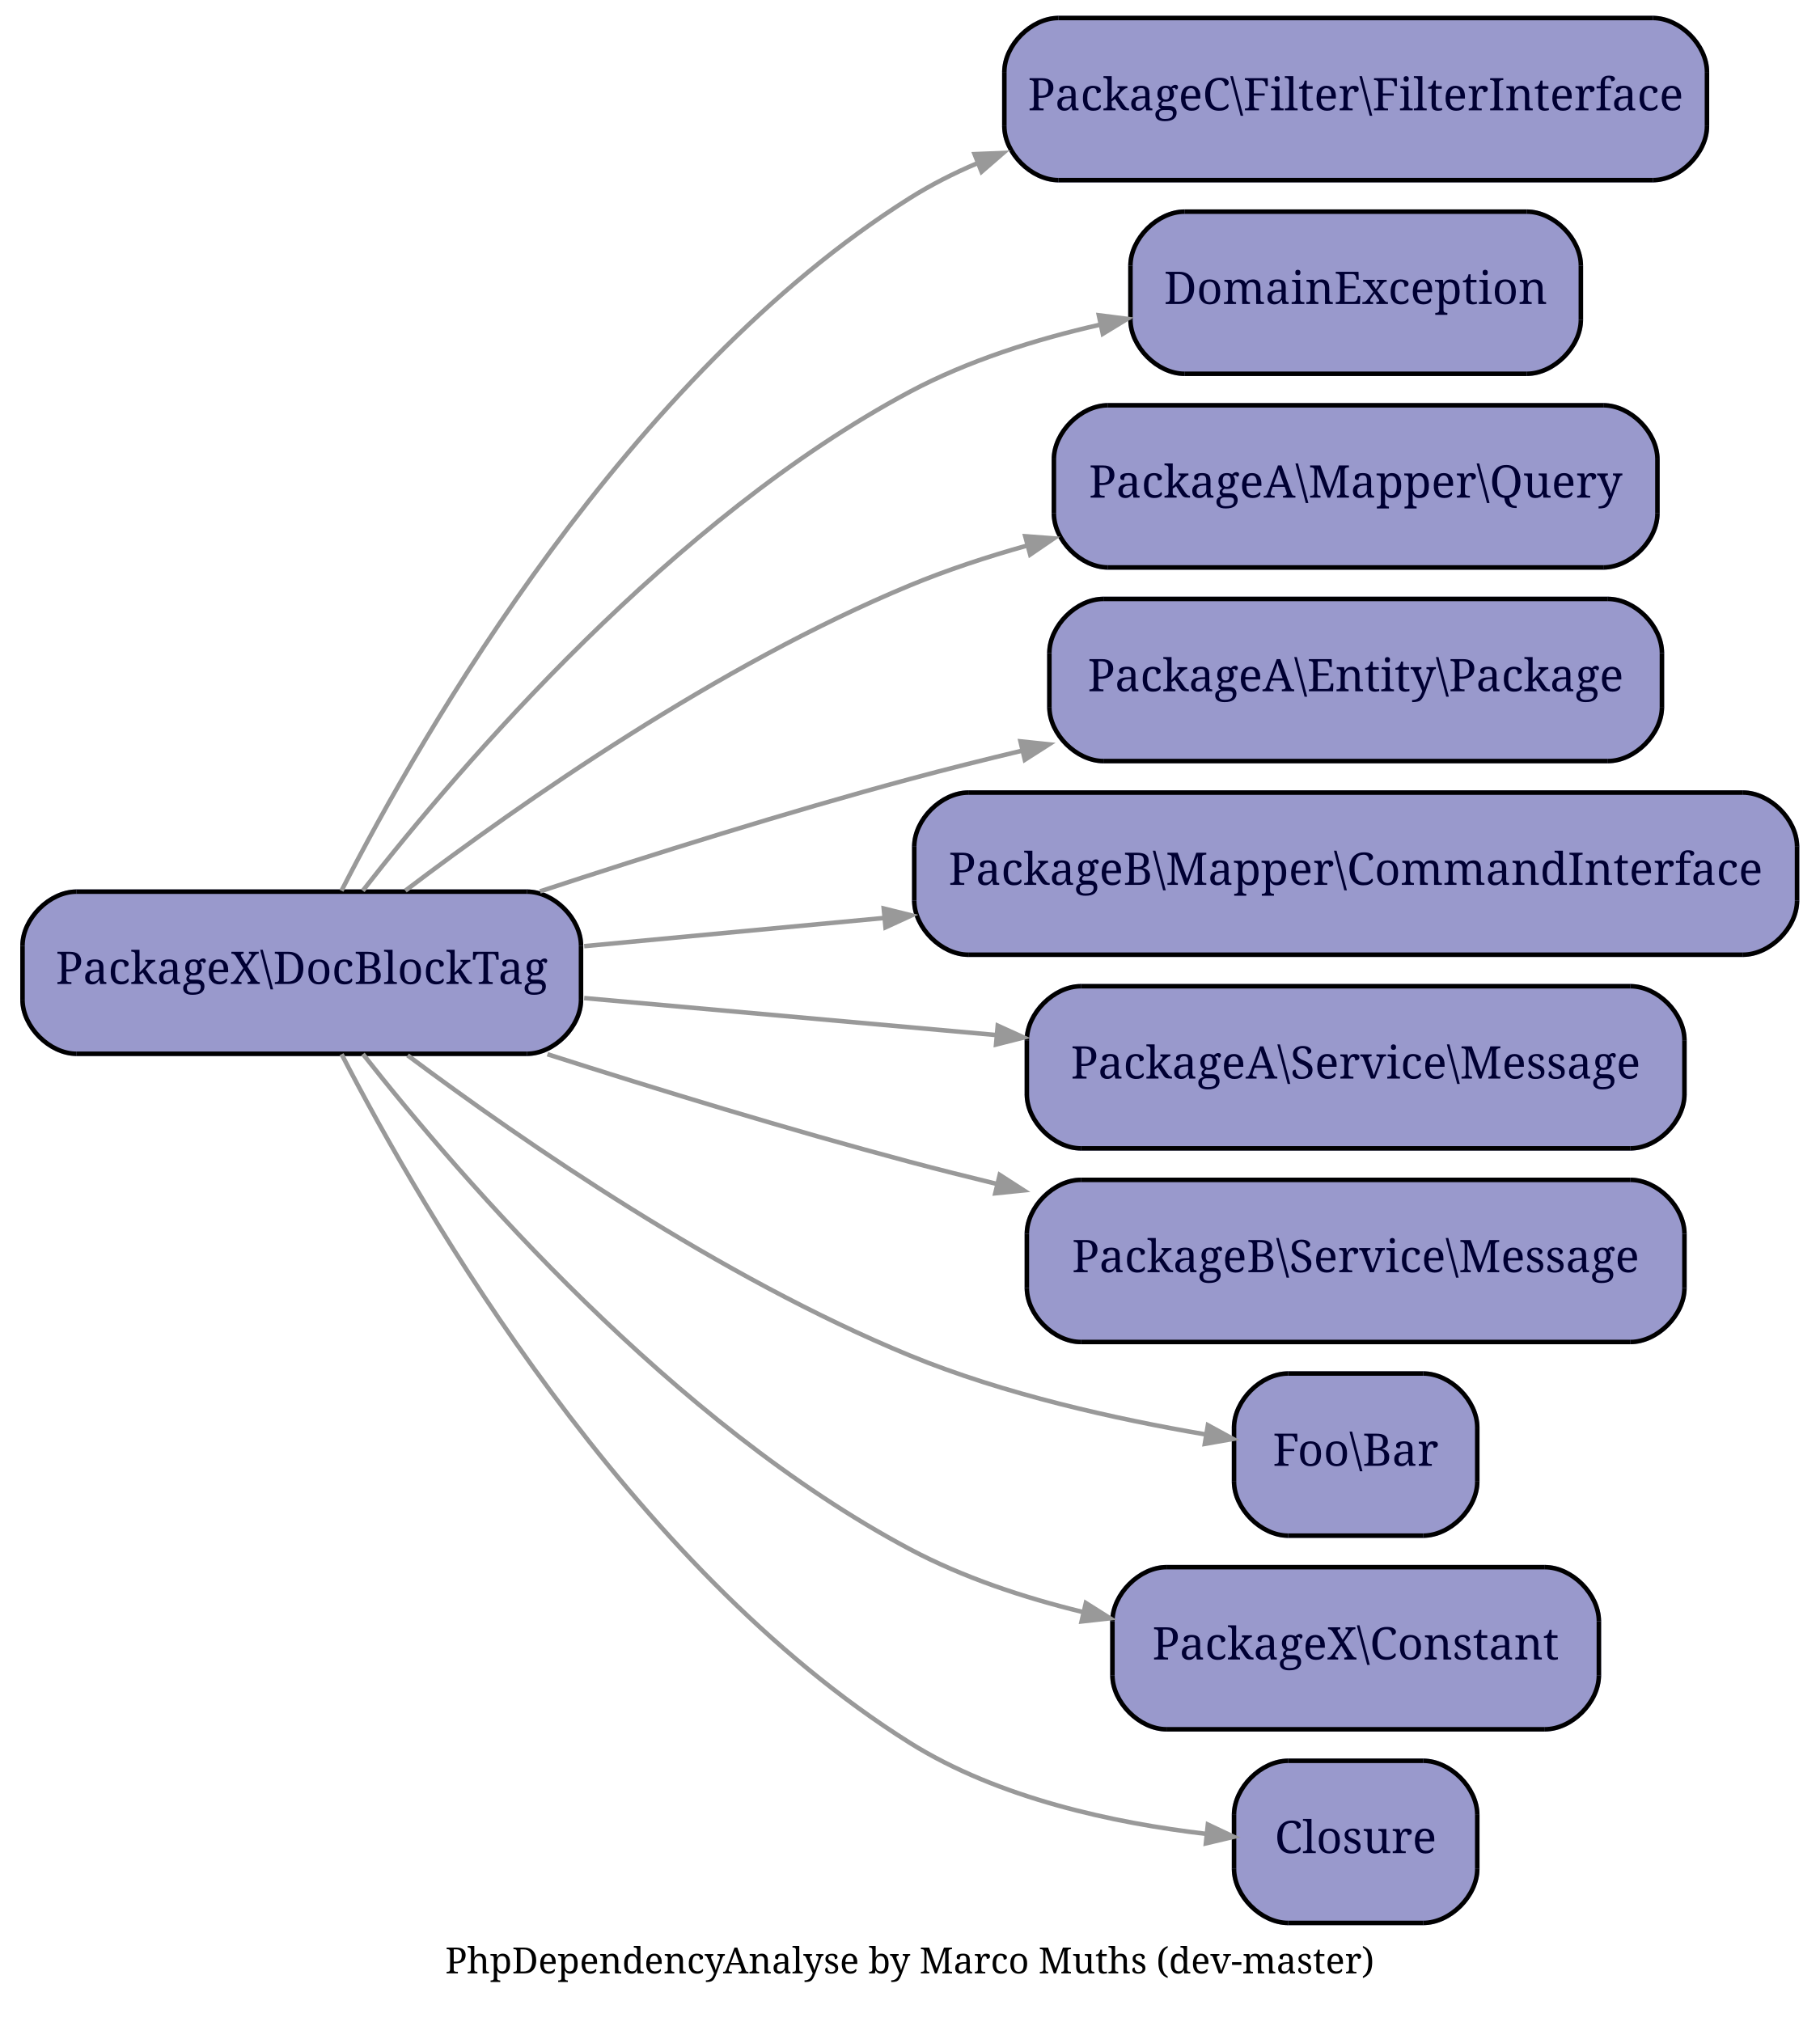
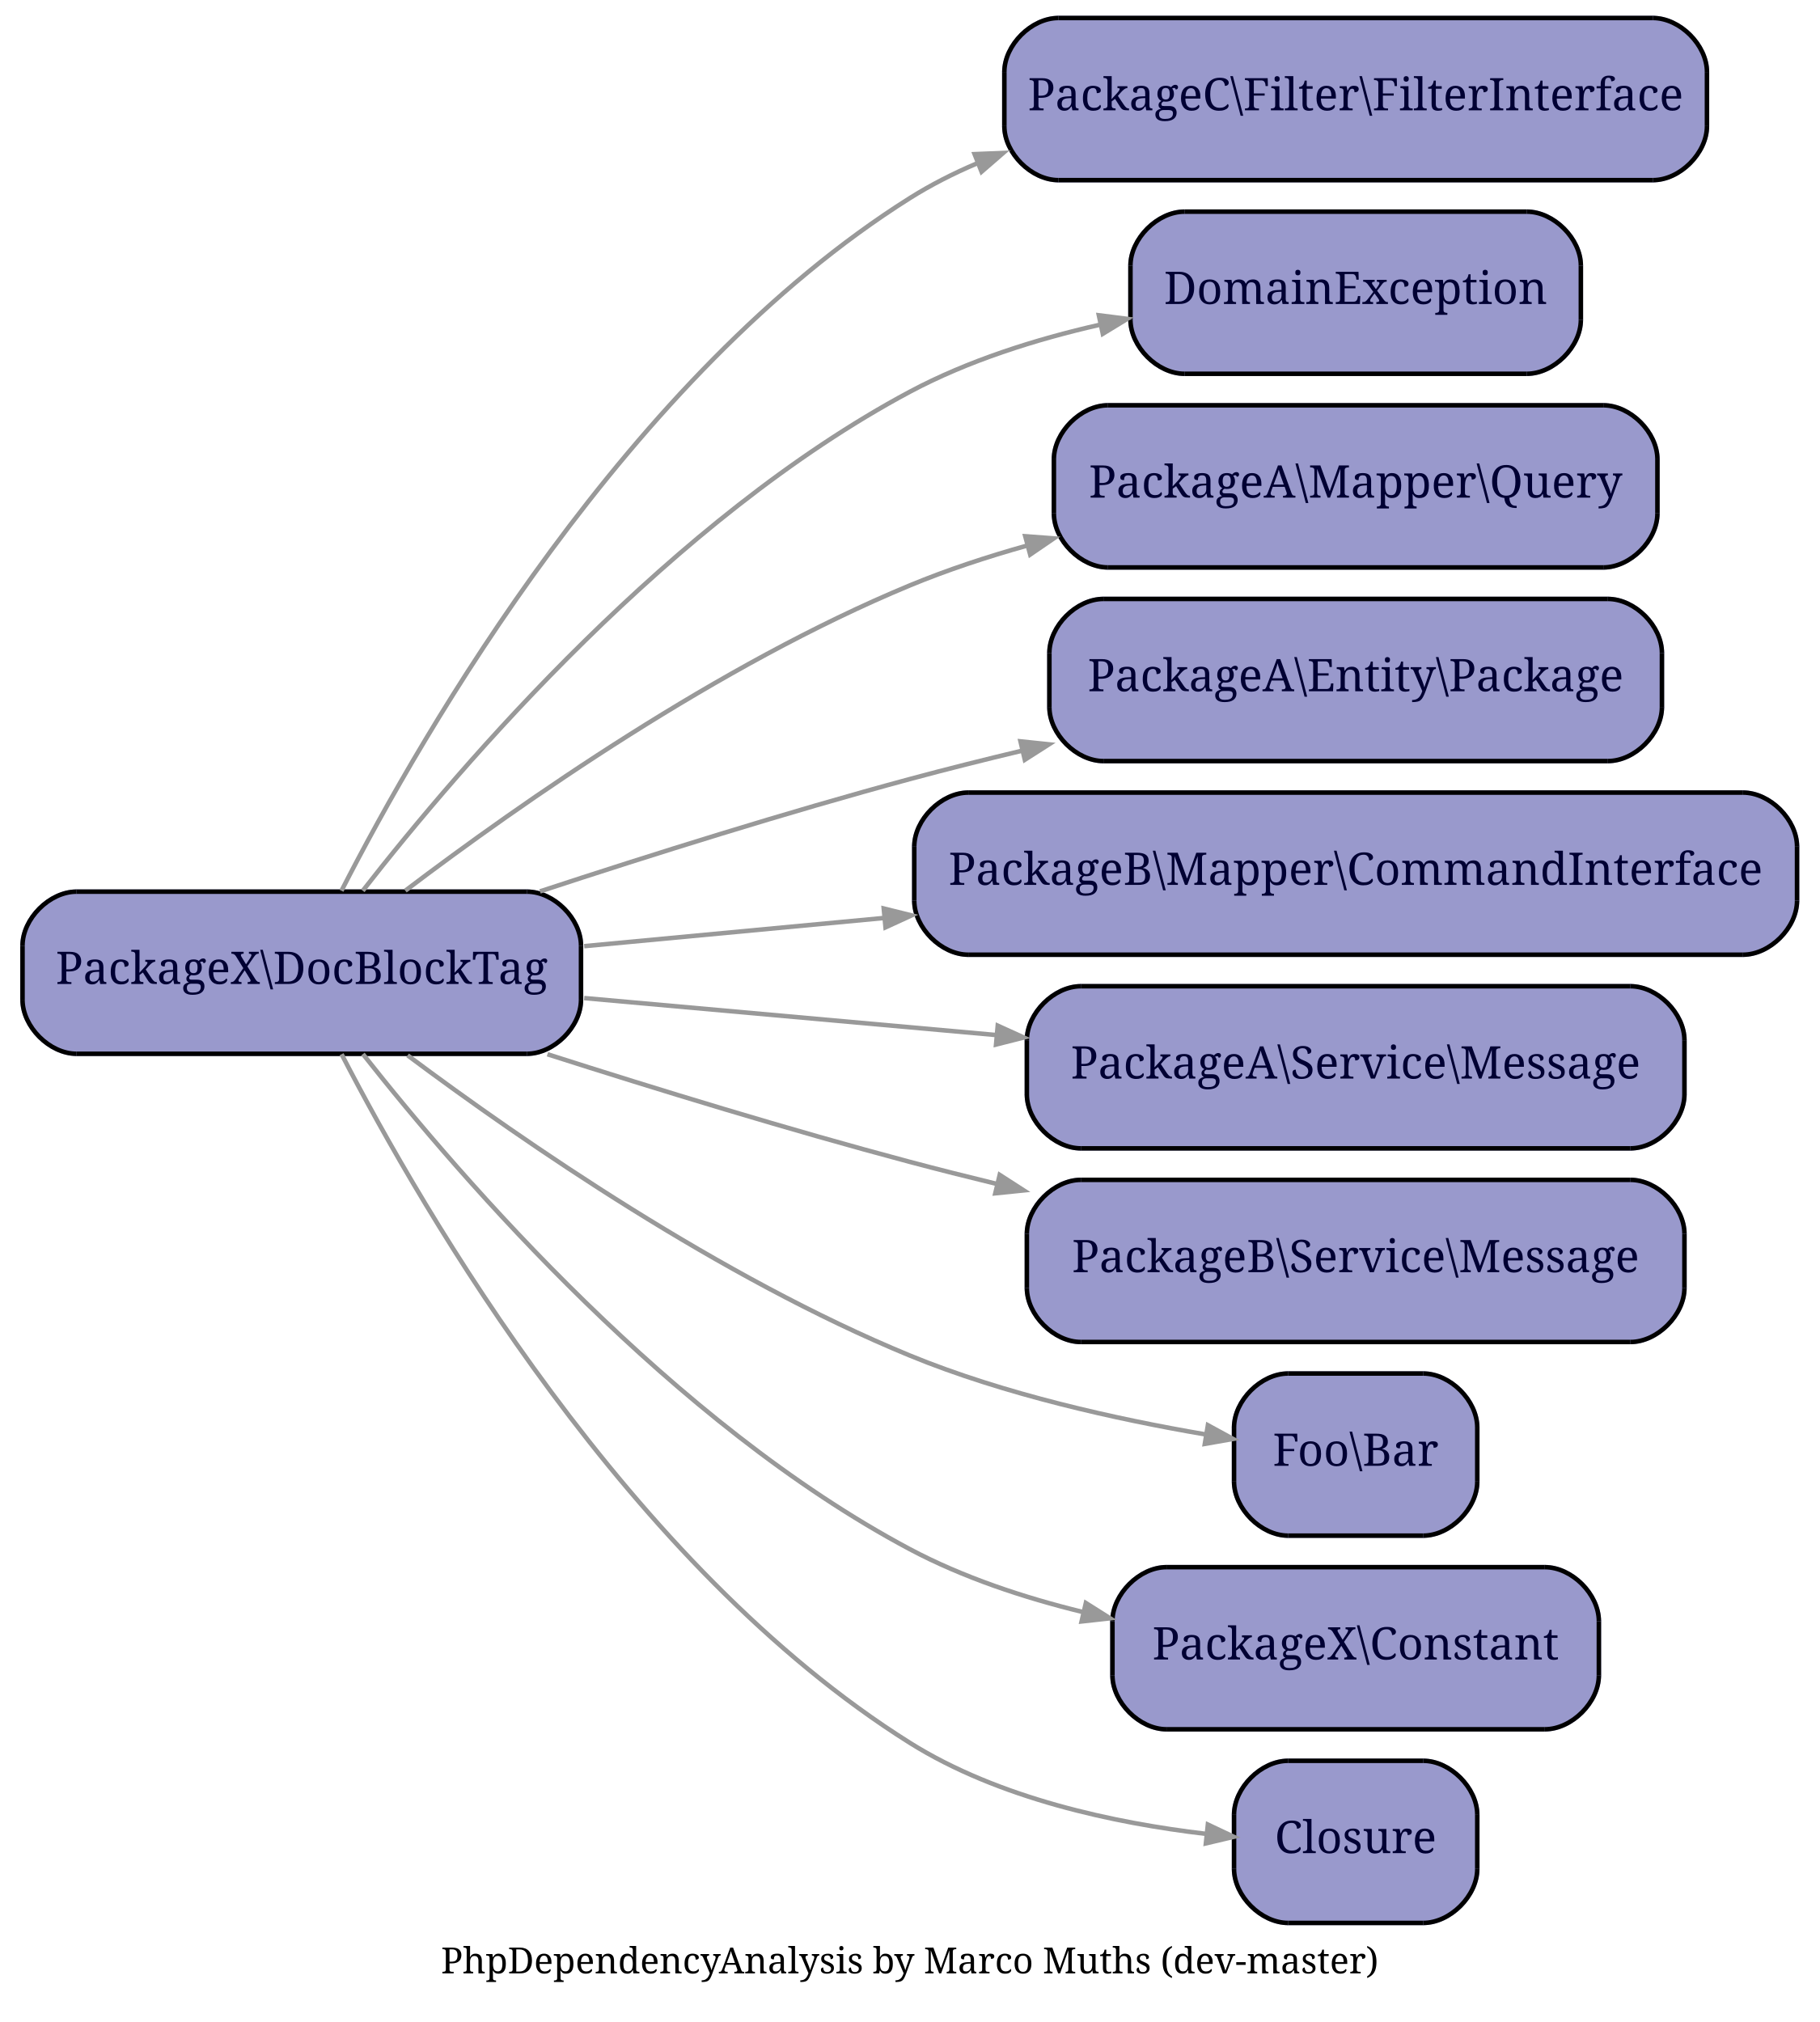
<svg xmlns="http://www.w3.org/2000/svg" width="404pt" height="449pt" viewBox="0.00 0.00 404.00 449.00">
  <g id="graph1" class="graph" transform="scale(1 1) rotate(0) translate(4 445)">
    <polygon fill="white" stroke="white" points="-4,5 -4,-445 401,-445 401,5 -4,5" />
-     <text text-anchor="middle" x="198" y="-6.8" font-family="Times Roman,serif" font-size="8.00">PhpDependencyAnalyse by Marco Muths (dev-master)</text>
+     <text text-anchor="middle" x="198" y="-6.8" font-family="Times Roman,serif" font-size="8.00">PhpDependencyAnalysis by Marco Muths (dev-master)</text>
    <g id="node1" class="node">
      <polygon fill="#9999cc" stroke="#9999cc" points="113,-247 13,-247 1,-235 1,-223 13,-211 113,-211 125,-223 125,-235 113,-247" />
      <path fill="#9999cc" stroke="#9999cc" d="M13,-247C7,-247 1,-241 1,-235" />
      <path fill="#9999cc" stroke="#9999cc" d="M1,-223C1,-217 7,-211 13,-211" />
      <path fill="#9999cc" stroke="#9999cc" d="M113,-211C119,-211 125,-217 125,-223" />
      <path fill="#9999cc" stroke="#9999cc" d="M125,-235C125,-241 119,-247 113,-247" />
      <polyline fill="none" stroke="black" points="113,-247 13,-247 " />
      <path fill="none" stroke="black" d="M13,-247C7,-247 1,-241 1,-235" />
      <polyline fill="none" stroke="black" points="1,-235 1,-223 " />
      <path fill="none" stroke="black" d="M1,-223C1,-217 7,-211 13,-211" />
      <polyline fill="none" stroke="black" points="13,-211 113,-211 " />
      <path fill="none" stroke="black" d="M113,-211C119,-211 125,-217 125,-223" />
      <polyline fill="none" stroke="black" points="125,-223 125,-235 " />
      <path fill="none" stroke="black" d="M125,-235C125,-241 119,-247 113,-247" />
      <text text-anchor="middle" x="63" y="-226.5" font-family="Times Roman,serif" font-size="10.00" fill="#000033">PackageX\DocBlockTag</text>
    </g>
    <g id="node2" class="node">
      <polygon fill="#9999cc" stroke="#9999cc" points="363,-441 231,-441 219,-429 219,-417 231,-405 363,-405 375,-417 375,-429 363,-441" />
      <path fill="#9999cc" stroke="#9999cc" d="M231,-441C225,-441 219,-435 219,-429" />
      <path fill="#9999cc" stroke="#9999cc" d="M219,-417C219,-411 225,-405 231,-405" />
      <path fill="#9999cc" stroke="#9999cc" d="M363,-405C369,-405 375,-411 375,-417" />
      <path fill="#9999cc" stroke="#9999cc" d="M375,-429C375,-435 369,-441 363,-441" />
      <polyline fill="none" stroke="black" points="363,-441 231,-441 " />
      <path fill="none" stroke="black" d="M231,-441C225,-441 219,-435 219,-429" />
      <polyline fill="none" stroke="black" points="219,-429 219,-417 " />
      <path fill="none" stroke="black" d="M219,-417C219,-411 225,-405 231,-405" />
      <polyline fill="none" stroke="black" points="231,-405 363,-405 " />
      <path fill="none" stroke="black" d="M363,-405C369,-405 375,-411 375,-417" />
      <polyline fill="none" stroke="black" points="375,-417 375,-429 " />
      <path fill="none" stroke="black" d="M375,-429C375,-435 369,-441 363,-441" />
      <text text-anchor="middle" x="297" y="-420.5" font-family="Times Roman,serif" font-size="10.00" fill="#000033">PackageC\Filter\FilterInterface</text>
    </g>
    <g id="edge2" class="edge">
      <path fill="none" stroke="#999999" d="M71.813,-247.198C90.054,-282.81 135.523,-361.655 198,-401 202.705,-403.963 207.755,-406.529 212.994,-408.752" />
      <polygon fill="#999999" stroke="#999999" points="212.394,-410.774 218.746,-411.032 213.942,-406.869 212.394,-410.774" />
    </g>
    <g id="node3" class="node">
      <polygon fill="#9999cc" stroke="#9999cc" points="335,-398 259,-398 247,-386 247,-374 259,-362 335,-362 347,-374 347,-386 335,-398" />
      <path fill="#9999cc" stroke="#9999cc" d="M259,-398C253,-398 247,-392 247,-386" />
      <path fill="#9999cc" stroke="#9999cc" d="M247,-374C247,-368 253,-362 259,-362" />
      <path fill="#9999cc" stroke="#9999cc" d="M335,-362C341,-362 347,-368 347,-374" />
      <path fill="#9999cc" stroke="#9999cc" d="M347,-386C347,-392 341,-398 335,-398" />
      <polyline fill="none" stroke="black" points="335,-398 259,-398 " />
      <path fill="none" stroke="black" d="M259,-398C253,-398 247,-392 247,-386" />
      <polyline fill="none" stroke="black" points="247,-386 247,-374 " />
      <path fill="none" stroke="black" d="M247,-374C247,-368 253,-362 259,-362" />
      <polyline fill="none" stroke="black" points="259,-362 335,-362 " />
      <path fill="none" stroke="black" d="M335,-362C341,-362 347,-368 347,-374" />
      <polyline fill="none" stroke="black" points="347,-374 347,-386 " />
      <path fill="none" stroke="black" d="M347,-386C347,-392 341,-398 335,-398" />
      <text text-anchor="middle" x="297" y="-377.5" font-family="Times Roman,serif" font-size="10.00" fill="#000033">DomainException</text>
    </g>
    <g id="edge4" class="edge">
      <path fill="none" stroke="#999999" d="M76.545,-247.203C98.665,-275.548 145.389,-329.893 198,-358 210.909,-364.897 225.873,-369.634 240.196,-372.887" />
      <polygon fill="#999999" stroke="#999999" points="239.98,-374.989 246.287,-374.193 240.86,-370.882 239.98,-374.989" />
    </g>
    <g id="node4" class="node">
      <polygon fill="#9999cc" stroke="#9999cc" points="352,-355 242,-355 230,-343 230,-331 242,-319 352,-319 364,-331 364,-343 352,-355" />
      <path fill="#9999cc" stroke="#9999cc" d="M242,-355C236,-355 230,-349 230,-343" />
      <path fill="#9999cc" stroke="#9999cc" d="M230,-331C230,-325 236,-319 242,-319" />
      <path fill="#9999cc" stroke="#9999cc" d="M352,-319C358,-319 364,-325 364,-331" />
      <path fill="#9999cc" stroke="#9999cc" d="M364,-343C364,-349 358,-355 352,-355" />
      <polyline fill="none" stroke="black" points="352,-355 242,-355 " />
      <path fill="none" stroke="black" d="M242,-355C236,-355 230,-349 230,-343" />
      <polyline fill="none" stroke="black" points="230,-343 230,-331 " />
      <path fill="none" stroke="black" d="M230,-331C230,-325 236,-319 242,-319" />
      <polyline fill="none" stroke="black" points="242,-319 352,-319 " />
      <path fill="none" stroke="black" d="M352,-319C358,-319 364,-325 364,-331" />
      <polyline fill="none" stroke="black" points="364,-331 364,-343 " />
      <path fill="none" stroke="black" d="M364,-343C364,-349 358,-355 352,-355" />
      <text text-anchor="middle" x="297" y="-334.5" font-family="Times Roman,serif" font-size="10.00" fill="#000033">PackageA\Mapper\Query</text>
    </g>
    <g id="edge6" class="edge">
      <path fill="none" stroke="#999999" d="M85.991,-247.219C111.805,-266.792 155.642,-297.443 198,-315 206.272,-318.429 215.165,-321.364 224.105,-323.865" />
      <polygon fill="#999999" stroke="#999999" points="223.642,-325.915 229.981,-325.447 224.734,-321.859 223.642,-325.915" />
    </g>
    <g id="node5" class="node">
      <polygon fill="#9999cc" stroke="#9999cc" points="353,-312 241,-312 229,-300 229,-288 241,-276 353,-276 365,-288 365,-300 353,-312" />
      <path fill="#9999cc" stroke="#9999cc" d="M241,-312C235,-312 229,-306 229,-300" />
      <path fill="#9999cc" stroke="#9999cc" d="M229,-288C229,-282 235,-276 241,-276" />
      <path fill="#9999cc" stroke="#9999cc" d="M353,-276C359,-276 365,-282 365,-288" />
      <path fill="#9999cc" stroke="#9999cc" d="M365,-300C365,-306 359,-312 353,-312" />
      <polyline fill="none" stroke="black" points="353,-312 241,-312 " />
      <path fill="none" stroke="black" d="M241,-312C235,-312 229,-306 229,-300" />
      <polyline fill="none" stroke="black" points="229,-300 229,-288 " />
      <path fill="none" stroke="black" d="M229,-288C229,-282 235,-276 241,-276" />
      <polyline fill="none" stroke="black" points="241,-276 353,-276 " />
      <path fill="none" stroke="black" d="M353,-276C359,-276 365,-282 365,-288" />
      <polyline fill="none" stroke="black" points="365,-288 365,-300 " />
      <path fill="none" stroke="black" d="M365,-300C365,-306 359,-312 353,-312" />
      <text text-anchor="middle" x="297" y="-291.5" font-family="Times Roman,serif" font-size="10.00" fill="#000033">PackageA\Entity\Package</text>
    </g>
    <g id="edge8" class="edge">
      <path fill="none" stroke="#999999" d="M115.893,-247.059C140.673,-255.206 170.689,-264.632 198,-272 206.08,-274.18 214.572,-276.309 223.045,-278.33" />
      <polygon fill="#999999" stroke="#999999" points="222.581,-280.378 228.903,-279.712 223.545,-276.29 222.581,-280.378" />
    </g>
    <g id="node6" class="node">
      <polygon fill="#9999cc" stroke="#9999cc" points="383,-269 211,-269 199,-257 199,-245 211,-233 383,-233 395,-245 395,-257 383,-269" />
      <path fill="#9999cc" stroke="#9999cc" d="M211,-269C205,-269 199,-263 199,-257" />
      <path fill="#9999cc" stroke="#9999cc" d="M199,-245C199,-239 205,-233 211,-233" />
      <path fill="#9999cc" stroke="#9999cc" d="M383,-233C389,-233 395,-239 395,-245" />
      <path fill="#9999cc" stroke="#9999cc" d="M395,-257C395,-263 389,-269 383,-269" />
      <polyline fill="none" stroke="black" points="383,-269 211,-269 " />
      <path fill="none" stroke="black" d="M211,-269C205,-269 199,-263 199,-257" />
      <polyline fill="none" stroke="black" points="199,-257 199,-245 " />
      <path fill="none" stroke="black" d="M199,-245C199,-239 205,-233 211,-233" />
      <polyline fill="none" stroke="black" points="211,-233 383,-233 " />
      <path fill="none" stroke="black" d="M383,-233C389,-233 395,-239 395,-245" />
      <polyline fill="none" stroke="black" points="395,-245 395,-257 " />
      <path fill="none" stroke="black" d="M395,-257C395,-263 389,-269 383,-269" />
      <text text-anchor="middle" x="297" y="-248.5" font-family="Times Roman,serif" font-size="10.00" fill="#000033">PackageB\Mapper\CommandInterface</text>
    </g>
    <g id="edge10" class="edge">
      <path fill="none" stroke="#999999" d="M125.708,-234.896C146.213,-236.823 169.576,-239.02 192.313,-241.158" />
      <polygon fill="#999999" stroke="#999999" points="192.221,-243.258 198.391,-241.729 192.614,-239.077 192.221,-243.258" />
    </g>
    <g id="node7" class="node">
      <polygon fill="#9999cc" stroke="#9999cc" points="358,-226 236,-226 224,-214 224,-202 236,-190 358,-190 370,-202 370,-214 358,-226" />
      <path fill="#9999cc" stroke="#9999cc" d="M236,-226C230,-226 224,-220 224,-214" />
      <path fill="#9999cc" stroke="#9999cc" d="M224,-202C224,-196 230,-190 236,-190" />
      <path fill="#9999cc" stroke="#9999cc" d="M358,-190C364,-190 370,-196 370,-202" />
      <path fill="#9999cc" stroke="#9999cc" d="M370,-214C370,-220 364,-226 358,-226" />
      <polyline fill="none" stroke="black" points="358,-226 236,-226 " />
      <path fill="none" stroke="black" d="M236,-226C230,-226 224,-220 224,-214" />
      <polyline fill="none" stroke="black" points="224,-214 224,-202 " />
      <path fill="none" stroke="black" d="M224,-202C224,-196 230,-190 236,-190" />
      <polyline fill="none" stroke="black" points="236,-190 358,-190 " />
      <path fill="none" stroke="black" d="M358,-190C364,-190 370,-196 370,-202" />
      <polyline fill="none" stroke="black" points="370,-202 370,-214 " />
      <path fill="none" stroke="black" d="M370,-214C370,-220 364,-226 358,-226" />
      <text text-anchor="middle" x="297" y="-205.5" font-family="Times Roman,serif" font-size="10.00" fill="#000033">PackageA\Service\Message</text>
    </g>
    <g id="edge12" class="edge">
      <path fill="none" stroke="#999999" d="M125.708,-223.372C153.766,-220.854 187.177,-217.856 217.009,-215.179" />
      <polygon fill="#999999" stroke="#999999" points="217.529,-217.241 223.317,-214.613 217.154,-213.057 217.529,-217.241" />
    </g>
    <g id="node8" class="node">
      <polygon fill="#9999cc" stroke="#9999cc" points="358,-183 236,-183 224,-171 224,-159 236,-147 358,-147 370,-159 370,-171 358,-183" />
      <path fill="#9999cc" stroke="#9999cc" d="M236,-183C230,-183 224,-177 224,-171" />
      <path fill="#9999cc" stroke="#9999cc" d="M224,-159C224,-153 230,-147 236,-147" />
      <path fill="#9999cc" stroke="#9999cc" d="M358,-147C364,-147 370,-153 370,-159" />
      <path fill="#9999cc" stroke="#9999cc" d="M370,-171C370,-177 364,-183 358,-183" />
      <polyline fill="none" stroke="black" points="358,-183 236,-183 " />
      <path fill="none" stroke="black" d="M236,-183C230,-183 224,-177 224,-171" />
      <polyline fill="none" stroke="black" points="224,-171 224,-159 " />
      <path fill="none" stroke="black" d="M224,-159C224,-153 230,-147 236,-147" />
      <polyline fill="none" stroke="black" points="236,-147 358,-147 " />
      <path fill="none" stroke="black" d="M358,-147C364,-147 370,-153 370,-159" />
      <polyline fill="none" stroke="black" points="370,-159 370,-171 " />
      <path fill="none" stroke="black" d="M370,-171C370,-177 364,-183 358,-183" />
      <text text-anchor="middle" x="297" y="-162.5" font-family="Times Roman,serif" font-size="10.00" fill="#000033">PackageB\Service\Message</text>
    </g>
    <g id="edge14" class="edge">
      <path fill="none" stroke="#999999" d="M117.547,-210.9C142.013,-203.074 171.315,-194.103 198,-187 204.253,-185.336 210.751,-183.696 217.294,-182.108" />
      <polygon fill="#999999" stroke="#999999" points="217.966,-184.106 223.31,-180.665 216.986,-180.022 217.966,-184.106" />
    </g>
    <g id="node9" class="node">
      <polygon fill="#9999cc" stroke="#9999cc" points="312,-140 282,-140 270,-128 270,-116 282,-104 312,-104 324,-116 324,-128 312,-140" />
      <path fill="#9999cc" stroke="#9999cc" d="M282,-140C276,-140 270,-134 270,-128" />
      <path fill="#9999cc" stroke="#9999cc" d="M270,-116C270,-110 276,-104 282,-104" />
      <path fill="#9999cc" stroke="#9999cc" d="M312,-104C318,-104 324,-110 324,-116" />
      <path fill="#9999cc" stroke="#9999cc" d="M324,-128C324,-134 318,-140 312,-140" />
      <polyline fill="none" stroke="black" points="312,-140 282,-140 " />
      <path fill="none" stroke="black" d="M282,-140C276,-140 270,-134 270,-128" />
      <polyline fill="none" stroke="black" points="270,-128 270,-116 " />
      <path fill="none" stroke="black" d="M270,-116C270,-110 276,-104 282,-104" />
      <polyline fill="none" stroke="black" points="282,-104 312,-104 " />
      <path fill="none" stroke="black" d="M312,-104C318,-104 324,-110 324,-116" />
      <polyline fill="none" stroke="black" points="324,-116 324,-128 " />
      <path fill="none" stroke="black" d="M324,-128C324,-134 318,-140 312,-140" />
      <text text-anchor="middle" x="297" y="-119.5" font-family="Times Roman,serif" font-size="10.00" fill="#000033">Foo\Bar</text>
    </g>
    <g id="edge16" class="edge">
      <path fill="none" stroke="#999999" d="M86.499,-210.653C112.404,-191.305 155.994,-161.281 198,-144 219.01,-135.356 243.992,-129.837 263.604,-126.488" />
      <polygon fill="#999999" stroke="#999999" points="264.191,-128.52 269.771,-125.476 263.51,-124.376 264.191,-128.52" />
    </g>
    <g id="node10" class="node">
      <polygon fill="#9999cc" stroke="#9999cc" points="339,-97 255,-97 243,-85 243,-73 255,-61 339,-61 351,-73 351,-85 339,-97" />
      <path fill="#9999cc" stroke="#9999cc" d="M255,-97C249,-97 243,-91 243,-85" />
      <path fill="#9999cc" stroke="#9999cc" d="M243,-73C243,-67 249,-61 255,-61" />
      <path fill="#9999cc" stroke="#9999cc" d="M339,-61C345,-61 351,-67 351,-73" />
      <path fill="#9999cc" stroke="#9999cc" d="M351,-85C351,-91 345,-97 339,-97" />
      <polyline fill="none" stroke="black" points="339,-97 255,-97 " />
      <path fill="none" stroke="black" d="M255,-97C249,-97 243,-91 243,-85" />
      <polyline fill="none" stroke="black" points="243,-85 243,-73 " />
      <path fill="none" stroke="black" d="M243,-73C243,-67 249,-61 255,-61" />
      <polyline fill="none" stroke="black" points="255,-61 339,-61 " />
      <path fill="none" stroke="black" d="M339,-61C345,-61 351,-67 351,-73" />
      <polyline fill="none" stroke="black" points="351,-73 351,-85 " />
      <path fill="none" stroke="black" d="M351,-85C351,-91 345,-97 339,-97" />
      <text text-anchor="middle" x="297" y="-76.5" font-family="Times Roman,serif" font-size="10.00" fill="#000033">PackageX\Constant</text>
    </g>
    <g id="edge18" class="edge">
      <path fill="none" stroke="#999999" d="M76.578,-210.941C98.744,-182.82 145.529,-128.902 198,-101 209.796,-94.728 223.297,-90.241 236.455,-87.032" />
      <polygon fill="#999999" stroke="#999999" points="237.095,-89.04 242.47,-85.646 236.151,-84.947 237.095,-89.04" />
    </g>
    <g id="node11" class="node">
      <polygon fill="#9999cc" stroke="#9999cc" points="312,-54 282,-54 270,-42 270,-30 282,-18 312,-18 324,-30 324,-42 312,-54" />
      <path fill="#9999cc" stroke="#9999cc" d="M282,-54C276,-54 270,-48 270,-42" />
      <path fill="#9999cc" stroke="#9999cc" d="M270,-30C270,-24 276,-18 282,-18" />
      <path fill="#9999cc" stroke="#9999cc" d="M312,-18C318,-18 324,-24 324,-30" />
      <path fill="#9999cc" stroke="#9999cc" d="M324,-42C324,-48 318,-54 312,-54" />
      <polyline fill="none" stroke="black" points="312,-54 282,-54 " />
      <path fill="none" stroke="black" d="M282,-54C276,-54 270,-48 270,-42" />
      <polyline fill="none" stroke="black" points="270,-42 270,-30 " />
      <path fill="none" stroke="black" d="M270,-30C270,-24 276,-18 282,-18" />
      <polyline fill="none" stroke="black" points="282,-18 312,-18 " />
      <path fill="none" stroke="black" d="M312,-18C318,-18 324,-24 324,-30" />
      <polyline fill="none" stroke="black" points="324,-30 324,-42 " />
      <path fill="none" stroke="black" d="M324,-42C324,-48 318,-54 312,-54" />
      <text text-anchor="middle" x="297" y="-33.5" font-family="Times Roman,serif" font-size="10.00" fill="#000033">Closure</text>
    </g>
    <g id="edge20" class="edge">
      <path fill="none" stroke="#999999" d="M71.842,-210.907C90.135,-175.502 135.692,-97.115 198,-58 217.73,-45.614 243.511,-40.154 263.818,-37.77" />
      <polygon fill="#999999" stroke="#999999" points="264.185,-39.843 269.932,-37.125 263.744,-35.666 264.185,-39.843" />
    </g>
  </g>
</svg>
